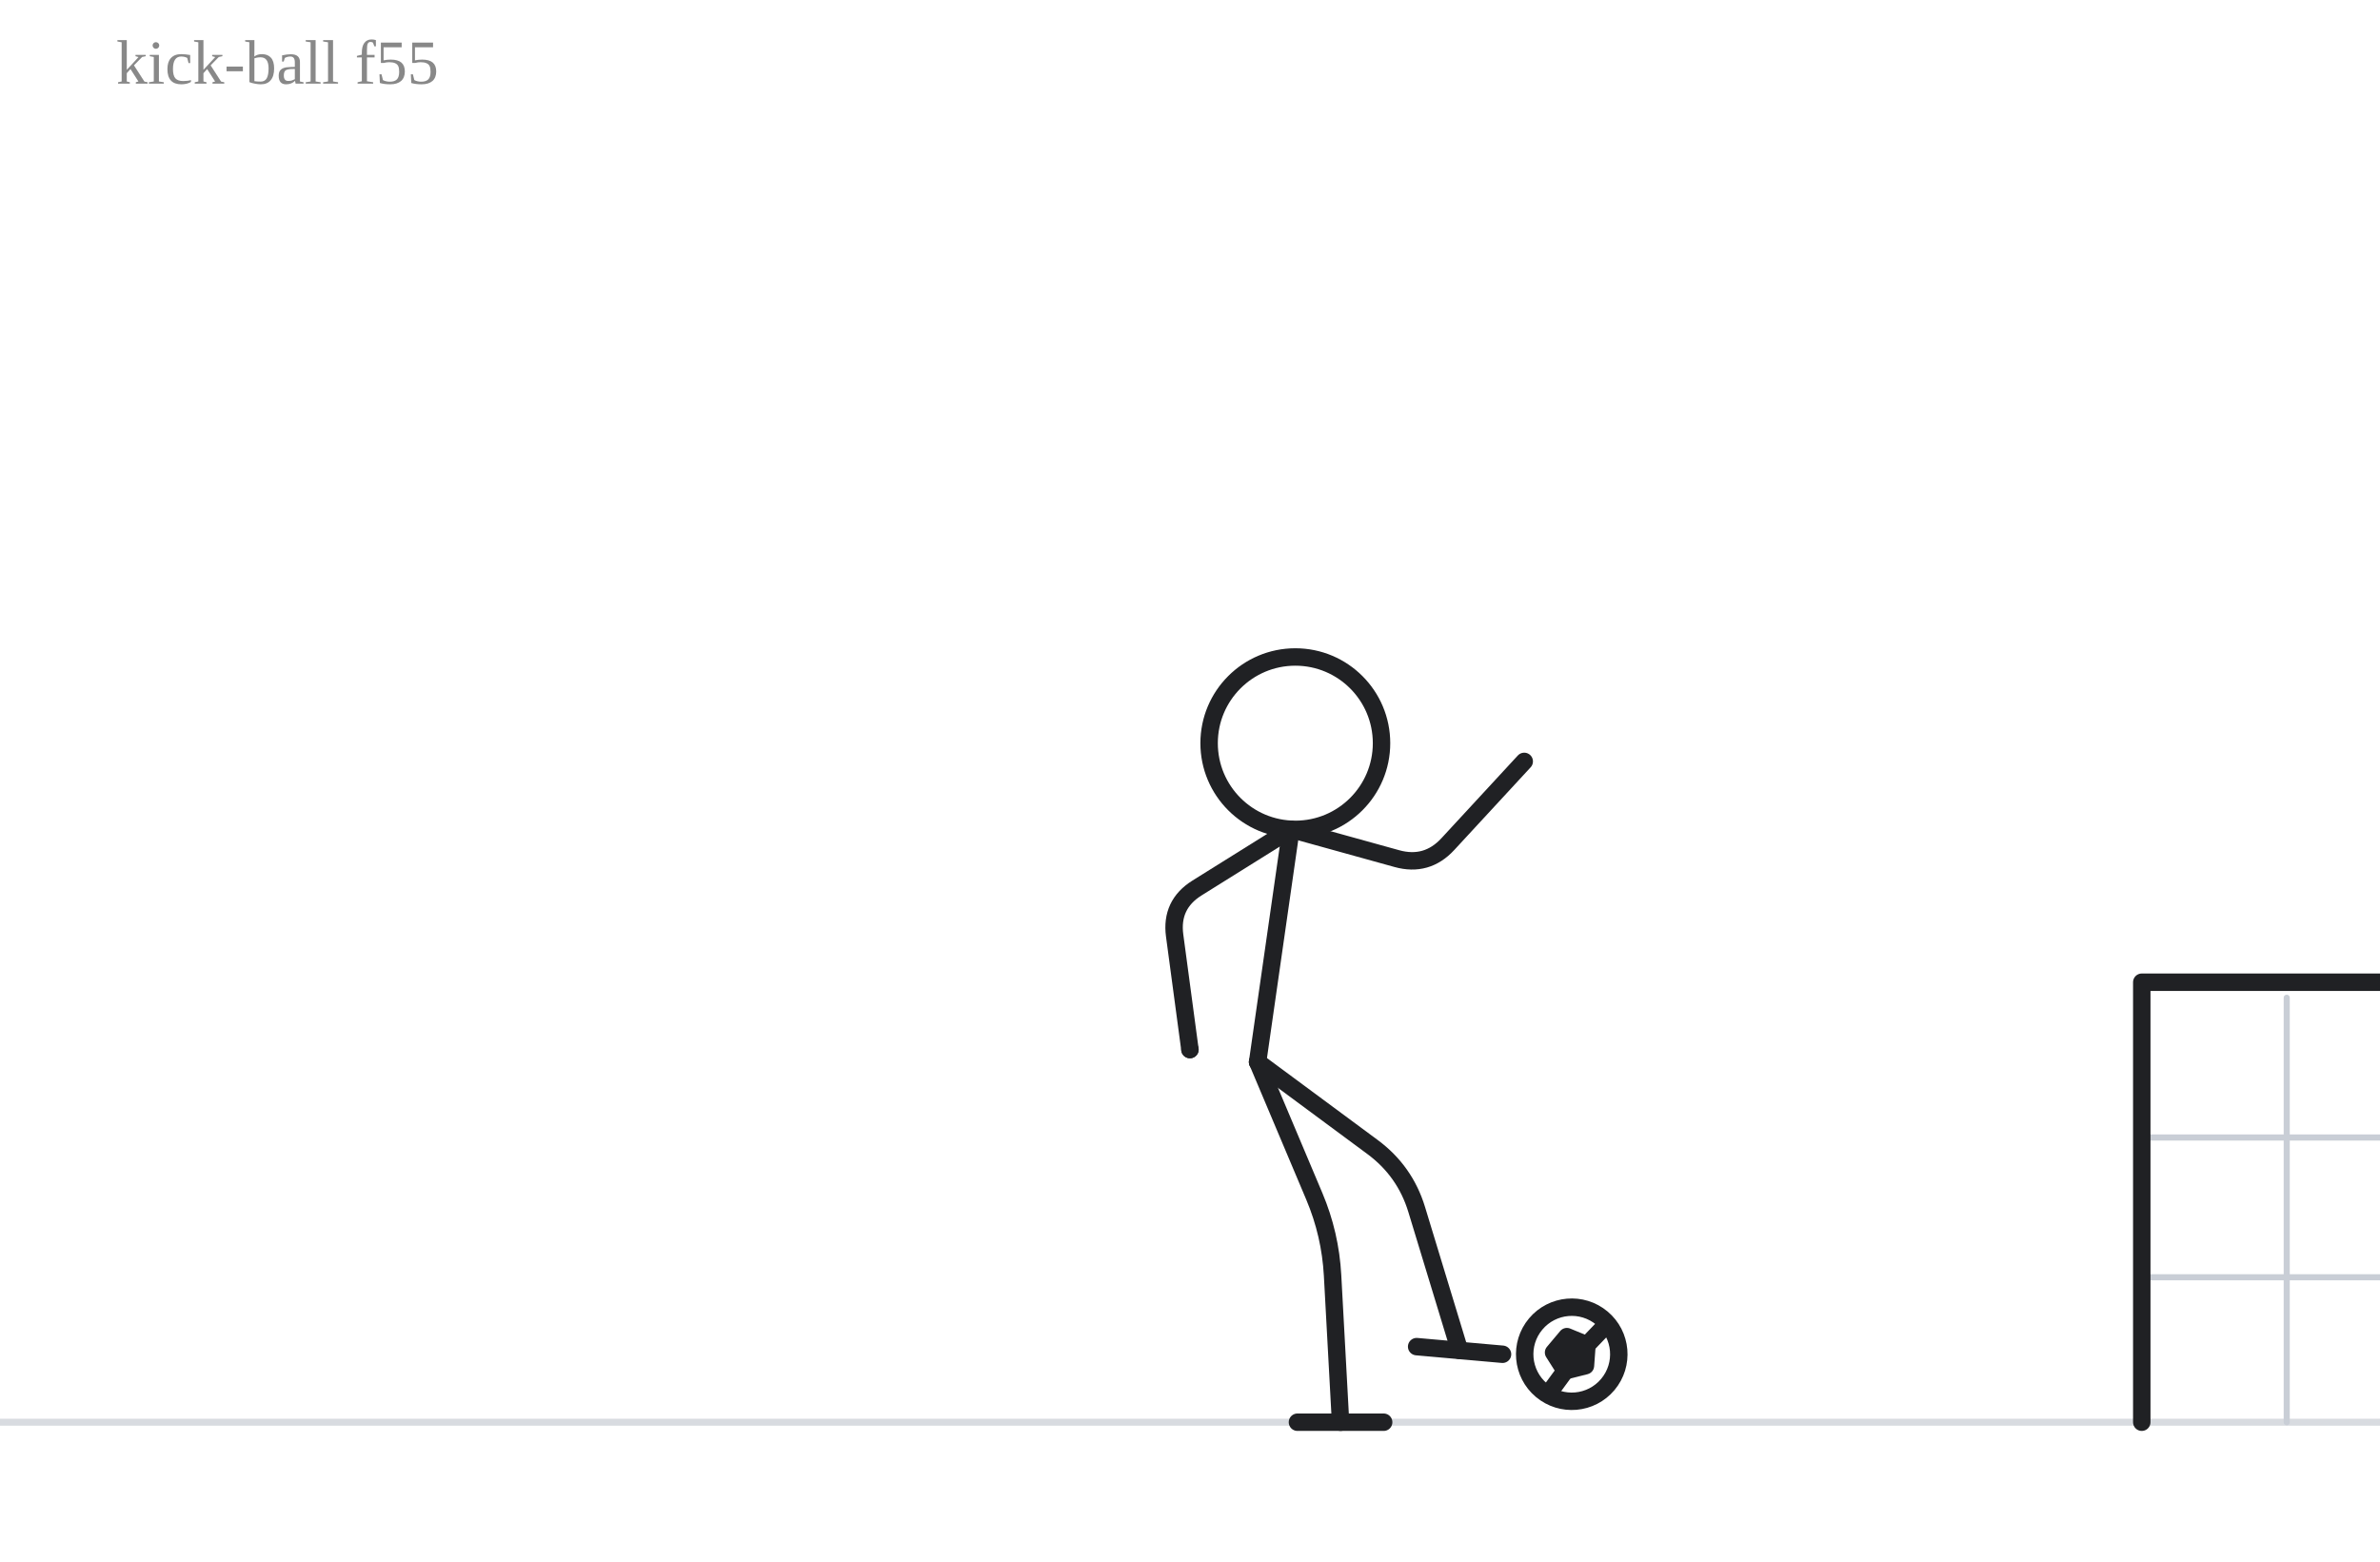
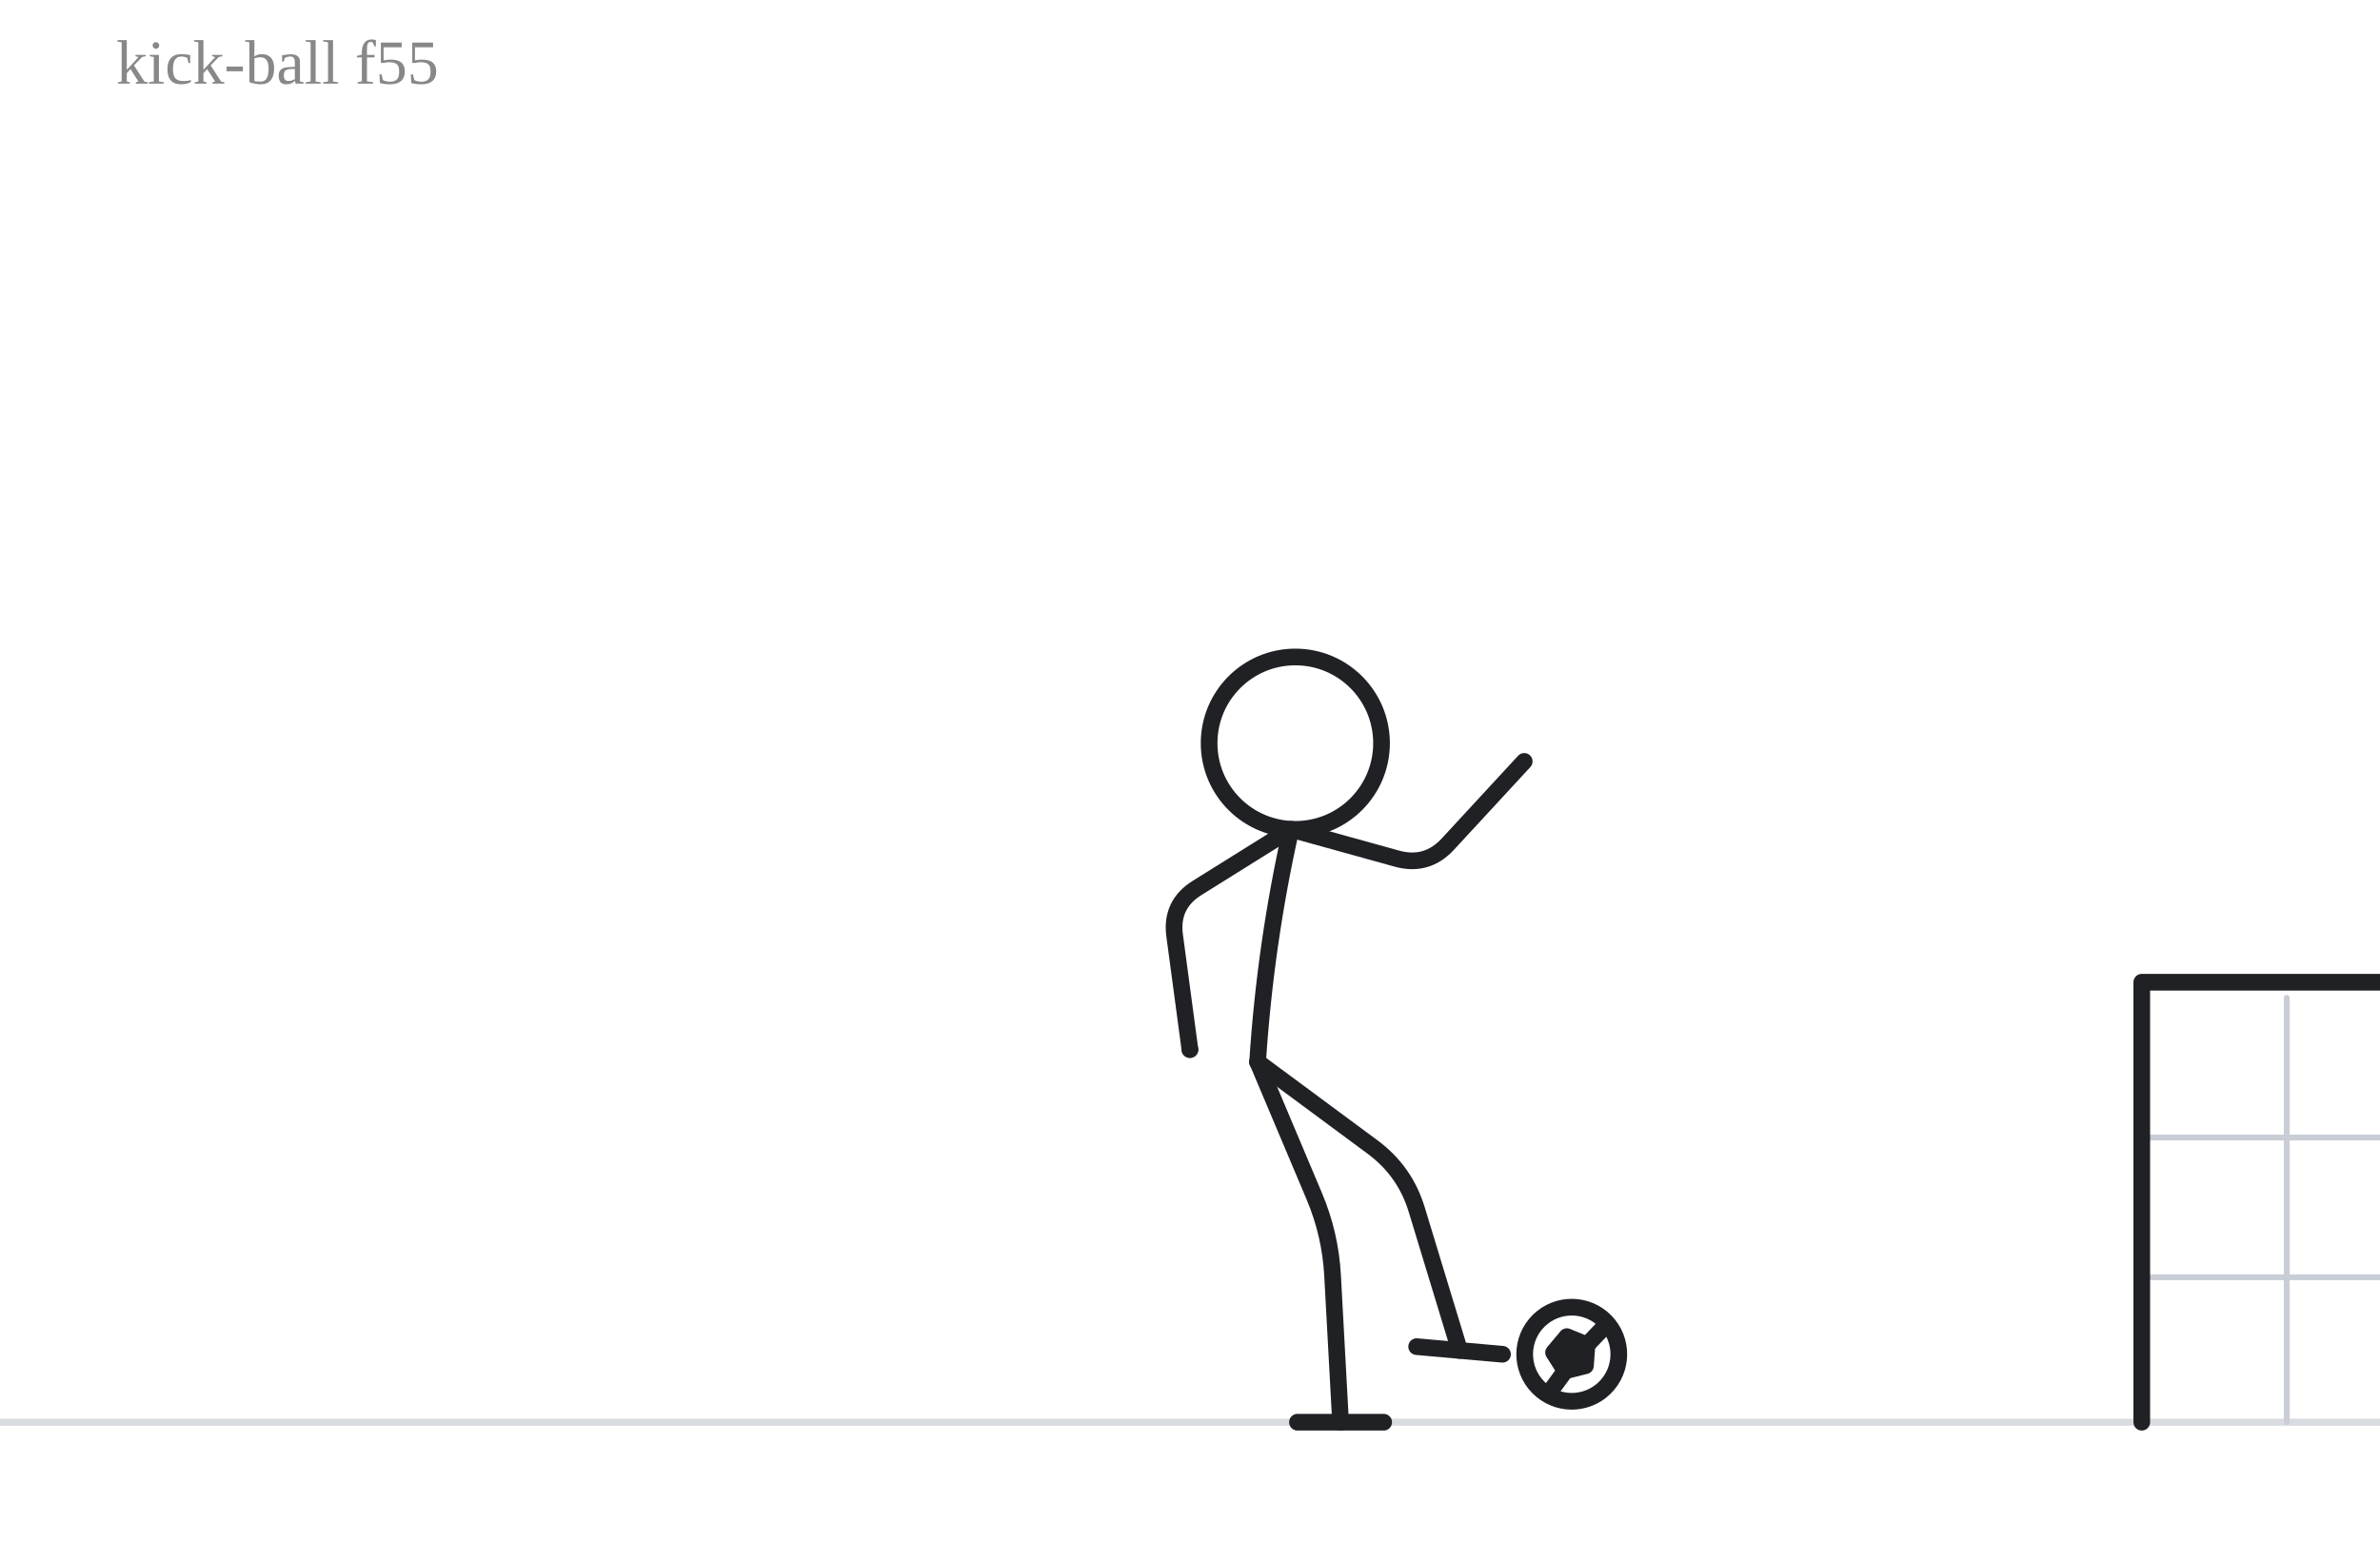
<svg xmlns="http://www.w3.org/2000/svg" width="640" height="420" viewBox="0 -54 320 224" role="img" aria-label="kick-ball frame 55">
  <rect x="-10000" y="-10000" width="20000" height="20000" fill="#fff" />
  <path id="ground" d="M-10000 150H10000" stroke="#d8dbe0" stroke-width="1" />
  <g opacity="1" transform="translate(214.75 140.25) scale(1) translate(-214.75 -140.25) rotate(130 214.75 140.25)">
-     <g data-addon="football" stroke="#202124" stroke-width="2.5" stroke-linecap="round" stroke-linejoin="round">
+     <g data-addon="football" stroke="#202124" stroke-width="2.392" stroke-linecap="round" stroke-linejoin="round">
      <circle cx="214.75" cy="140.25" r="6.75" fill="#fff" />
      <path d="M214.75 137.685L217.18 139.44L216.235 142.41L213.265 142.41L212.32 139.44Z" fill="#202124" />
      <path d="M209.35 139.238L212.387 139.44" />
      <path d="M217.113 139.44L220.15 139.238" />
    </g>
  </g>
-   <g data-addon="goal" stroke="#202124" stroke-width="2.5" stroke-linecap="round" stroke-linejoin="round" fill="none">
+   <g data-addon="goal" stroke="#202124" stroke-width="2.392" stroke-linecap="round" stroke-linejoin="round" fill="none">
    <g>
-       <path d="M317.29 89.115L317.29 150" stroke="#c9ced6" stroke-width="0.875" />
-       <path d="M338.08 89.115L338.08 150" stroke="#c9ced6" stroke-width="0.875" />
-       <path d="M296.5 109.162L359.5 109.162" stroke="#c9ced6" stroke-width="0.875" />
-       <path d="M296.5 129.21L359.5 129.21" stroke="#c9ced6" stroke-width="0.875" />
+       <path d="M317.29 89.115L317.29 150" stroke="#c9ced6" stroke-width="0.837" />
+       <path d="M338.08 89.115L338.08 150" stroke="#c9ced6" stroke-width="0.837" />
+       <path d="M296.5 109.162L359.5 109.162" stroke="#c9ced6" stroke-width="0.837" />
+       <path d="M296.5 129.21L359.5 129.21" stroke="#c9ced6" stroke-width="0.837" />
    </g>
    <path d="M296.5 150V86.888H359.5V150" />
  </g>
-   <g data-stickman="exact-pivot" fill="none" stroke="#202124" stroke-width="2.5" stroke-linecap="round" stroke-linejoin="round" opacity="1">
+   <g data-stickman="exact-pivot" fill="none" stroke="#202124" stroke-width="2.392" stroke-linecap="round" stroke-linejoin="round" opacity="1">
    <path id="left-arm" d="M174.481 64.949L189.675 69.16Q193.96 70.347 196.977 67.08L207.935 55.214" />
    <path id="left-leg" d="M169.696 98.329L177.832 117.606Q180.126 123.043 180.447 128.936L181.593 150" />
    <path id="left-foot" d="M175.41 150L187.775 150" />
-     <path id="torso" d="M169.696 98.329L174.485 64.949" />
-     <circle id="head" cx="175.105" cy="52.6" r="12.364" fill="#fff" stroke="#202124" stroke-width="2.5" />
+     <path id="torso" d="M169.696 98.329Q170.783 81.451 174.485 64.949" />
+     <circle id="head" cx="175.105" cy="52.6" r="12.364" fill="#fff" stroke="#202124" stroke-width="2.392" />
    <path id="right-leg" d="M169.696 98.329L186.181 110.527Q190.831 113.967 192.515 119.501L198.663 139.706" />
    <path id="right-foot" d="M192.505 139.159L204.821 140.253" />
    <path id="right-arm" d="M174.489 64.949L161.005 73.373Q157.202 75.749 157.798 80.193L159.991 96.547" />
    <path id="point-finger" d="M159.991 96.547L159.991 96.547" />
  </g>
  <text x="6" y="-42" font-size="9" fill="#888">kick-ball f55</text>
</svg>
